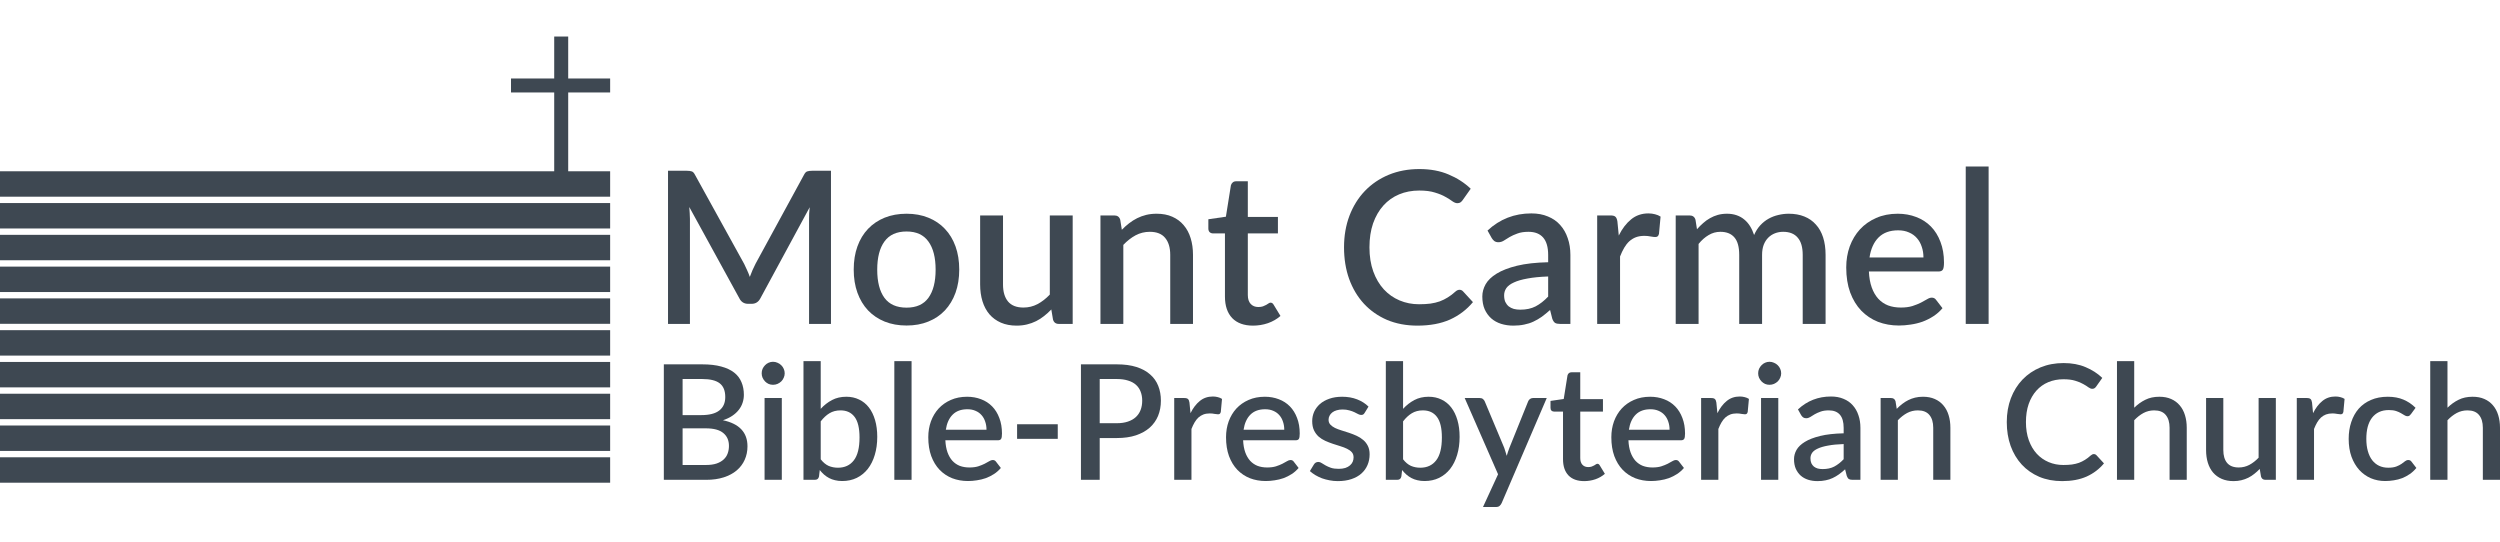
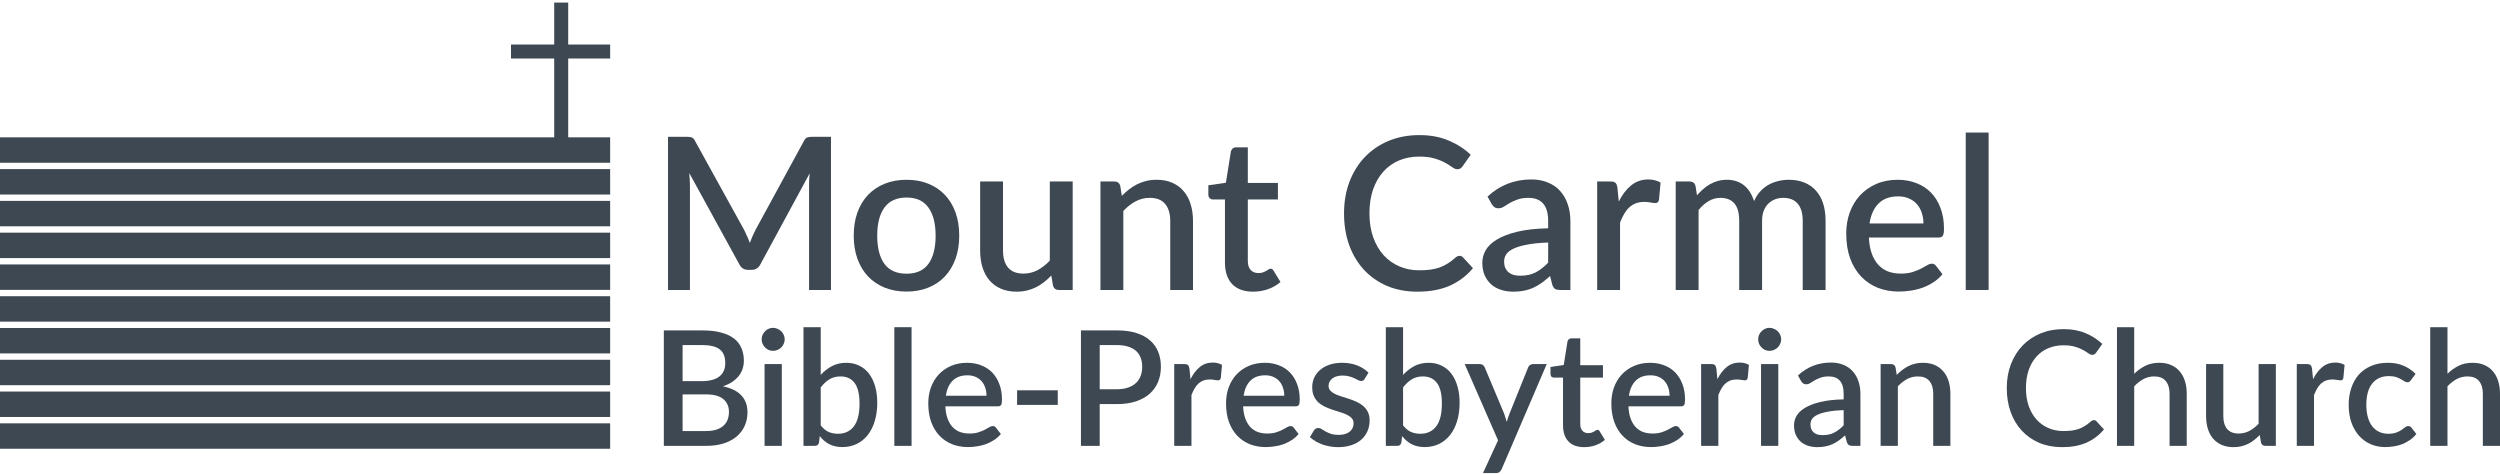
- <svg xmlns="http://www.w3.org/2000/svg" width="300" height="65" viewBox="0 0 343 65" fill="none">
+ <svg xmlns="http://www.w3.org/2000/svg" width="inherit" height="inherit" viewBox="0 0 343 65" fill="none">
  <path d="M114.01 18.769V39.784H111.003V25.38C111.003 25.147 111.008 24.894 111.018 24.621C111.038 24.339 111.062 24.057 111.091 23.775L104.334 36.252C104.072 36.768 103.668 37.026 103.123 37.026H102.641C102.087 37.026 101.683 36.768 101.43 36.252L94.571 23.746C94.6 24.028 94.62 24.31 94.629 24.592C94.649 24.874 94.659 25.137 94.659 25.38V39.784H91.652V18.769H94.206C94.508 18.769 94.741 18.799 94.907 18.857C95.072 18.905 95.223 19.066 95.359 19.338L102.101 31.553C102.247 31.835 102.384 32.127 102.51 32.429C102.646 32.721 102.768 33.022 102.875 33.334C102.992 33.022 103.113 32.716 103.24 32.414C103.376 32.103 103.517 31.806 103.663 31.524L110.303 19.338C110.439 19.066 110.59 18.905 110.755 18.857C110.921 18.799 111.154 18.769 111.456 18.769H114.01Z" fill="#3E4852" />
  <path d="M124.383 24.665C125.482 24.665 126.475 24.845 127.36 25.205C128.255 25.565 129.014 26.076 129.637 26.737C130.269 27.399 130.755 28.202 131.096 29.145C131.436 30.089 131.607 31.149 131.607 32.327C131.607 33.504 131.436 34.564 131.096 35.508C130.755 36.452 130.269 37.259 129.637 37.931C129.014 38.592 128.255 39.103 127.36 39.463C126.475 39.823 125.482 40.003 124.383 40.003C123.274 40.003 122.272 39.823 121.377 39.463C120.491 39.103 119.732 38.592 119.1 37.931C118.468 37.259 117.981 36.452 117.641 35.508C117.3 34.564 117.13 33.504 117.13 32.327C117.13 31.149 117.3 30.089 117.641 29.145C117.981 28.202 118.468 27.399 119.1 26.737C119.732 26.076 120.491 25.565 121.377 25.205C122.272 24.845 123.274 24.665 124.383 24.665ZM124.383 37.551C125.725 37.551 126.723 37.104 127.375 36.209C128.036 35.304 128.367 34.015 128.367 32.341C128.367 30.668 128.036 29.379 127.375 28.474C126.723 27.559 125.725 27.102 124.383 27.102C123.021 27.102 122.009 27.559 121.347 28.474C120.686 29.379 120.355 30.668 120.355 32.341C120.355 34.015 120.686 35.304 121.347 36.209C122.009 37.104 123.021 37.551 124.383 37.551Z" fill="#3E4852" />
  <path d="M147.172 24.899V39.784H145.275C144.856 39.784 144.589 39.585 144.472 39.186L144.239 37.799C143.927 38.13 143.596 38.432 143.246 38.704C142.906 38.977 142.541 39.21 142.152 39.405C141.763 39.599 141.344 39.75 140.897 39.857C140.459 39.964 139.987 40.018 139.481 40.018C138.664 40.018 137.944 39.881 137.321 39.609C136.699 39.337 136.173 38.952 135.745 38.456C135.327 37.96 135.011 37.366 134.797 36.676C134.582 35.975 134.475 35.207 134.475 34.37V24.899H137.613V34.37C137.613 35.372 137.842 36.15 138.299 36.705C138.766 37.259 139.471 37.537 140.415 37.537C141.106 37.537 141.748 37.381 142.341 37.07C142.945 36.749 143.509 36.311 144.034 35.756V24.899H147.172Z" fill="#3E4852" />
  <path d="M153.916 26.869C154.237 26.538 154.567 26.241 154.908 25.979C155.258 25.706 155.628 25.473 156.017 25.278C156.406 25.084 156.82 24.933 157.257 24.826C157.695 24.719 158.172 24.665 158.688 24.665C159.505 24.665 160.22 24.801 160.833 25.074C161.456 25.346 161.976 25.73 162.394 26.227C162.822 26.723 163.144 27.321 163.358 28.022C163.572 28.712 163.679 29.476 163.679 30.313V39.784H160.556V30.313C160.556 29.311 160.322 28.532 159.855 27.978C159.398 27.423 158.697 27.146 157.754 27.146C157.053 27.146 156.401 27.307 155.798 27.628C155.205 27.949 154.645 28.387 154.12 28.941V39.784H150.982V24.899H152.879C153.307 24.899 153.58 25.098 153.697 25.497L153.916 26.869Z" fill="#3E4852" />
  <path d="M171.916 40.018C170.68 40.018 169.727 39.672 169.055 38.981C168.394 38.281 168.063 37.298 168.063 36.033V27.365H166.428C166.253 27.365 166.102 27.311 165.976 27.204C165.85 27.088 165.786 26.917 165.786 26.694V25.424L168.194 25.074L168.88 20.769C168.929 20.603 169.011 20.472 169.128 20.375C169.245 20.268 169.401 20.214 169.595 20.214H171.201V25.103H175.331V27.365H171.201V35.815C171.201 36.35 171.332 36.758 171.595 37.041C171.857 37.323 172.207 37.464 172.645 37.464C172.889 37.464 173.098 37.434 173.273 37.376C173.448 37.308 173.599 37.24 173.725 37.172C173.852 37.094 173.959 37.026 174.046 36.968C174.144 36.899 174.236 36.865 174.324 36.865C174.499 36.865 174.64 36.963 174.747 37.157L175.681 38.69C175.194 39.118 174.62 39.448 173.959 39.682C173.297 39.906 172.616 40.018 171.916 40.018Z" fill="#3E4852" />
  <path d="M200.249 35.099C200.434 35.099 200.595 35.172 200.731 35.319L202.088 36.792C201.232 37.824 200.181 38.621 198.936 39.186C197.691 39.74 196.202 40.018 194.47 40.018C192.933 40.018 191.542 39.755 190.296 39.23C189.061 38.694 188.005 37.955 187.13 37.011C186.254 36.058 185.578 34.924 185.101 33.611C184.634 32.298 184.401 30.853 184.401 29.277C184.401 27.701 184.649 26.256 185.145 24.942C185.651 23.619 186.356 22.486 187.261 21.542C188.176 20.589 189.265 19.849 190.53 19.324C191.804 18.799 193.205 18.536 194.733 18.536C196.251 18.536 197.588 18.784 198.746 19.28C199.914 19.767 200.925 20.418 201.782 21.236L200.658 22.826C200.58 22.933 200.488 23.026 200.381 23.104C200.274 23.181 200.128 23.22 199.943 23.22C199.748 23.22 199.525 23.133 199.272 22.958C199.028 22.773 198.712 22.573 198.323 22.359C197.944 22.136 197.462 21.936 196.878 21.761C196.304 21.576 195.584 21.484 194.718 21.484C193.716 21.484 192.797 21.659 191.96 22.009C191.123 22.359 190.404 22.87 189.8 23.541C189.197 24.213 188.725 25.03 188.385 25.993C188.054 26.956 187.889 28.051 187.889 29.277C187.889 30.512 188.064 31.616 188.414 32.589C188.764 33.553 189.246 34.37 189.859 35.041C190.472 35.703 191.192 36.209 192.019 36.559C192.846 36.909 193.736 37.084 194.689 37.084C195.273 37.084 195.793 37.055 196.251 36.997C196.718 36.929 197.146 36.827 197.535 36.69C197.924 36.544 198.289 36.364 198.629 36.15C198.98 35.936 199.325 35.674 199.666 35.362C199.86 35.187 200.055 35.099 200.249 35.099Z" fill="#3E4852" />
  <path d="M212.408 33.275C211.289 33.314 210.345 33.407 209.576 33.553C208.808 33.689 208.185 33.869 207.708 34.093C207.232 34.307 206.886 34.564 206.672 34.866C206.468 35.168 206.366 35.498 206.366 35.858C206.366 36.209 206.419 36.51 206.526 36.763C206.643 37.006 206.799 37.211 206.993 37.376C207.198 37.532 207.431 37.649 207.694 37.726C207.966 37.794 208.263 37.829 208.584 37.829C209.401 37.829 210.102 37.678 210.686 37.376C211.279 37.065 211.853 36.617 212.408 36.033V33.275ZM204.089 26.971C205.772 25.404 207.777 24.621 210.102 24.621C210.958 24.621 211.717 24.762 212.378 25.044C213.05 25.317 213.609 25.706 214.057 26.212C214.514 26.718 214.859 27.321 215.093 28.022C215.336 28.712 215.458 29.481 215.458 30.327V39.784H214.057C213.755 39.784 213.526 39.74 213.371 39.653C213.215 39.556 213.084 39.366 212.977 39.084L212.67 37.872C212.291 38.213 211.916 38.519 211.547 38.792C211.177 39.054 210.793 39.278 210.394 39.463C210.005 39.648 209.581 39.784 209.124 39.872C208.677 39.969 208.18 40.018 207.636 40.018C207.032 40.018 206.468 39.935 205.943 39.77C205.427 39.604 204.979 39.356 204.6 39.025C204.221 38.685 203.919 38.266 203.695 37.77C203.481 37.274 203.374 36.69 203.374 36.019C203.374 35.445 203.525 34.886 203.827 34.341C204.138 33.796 204.644 33.309 205.344 32.881C206.055 32.444 206.984 32.084 208.132 31.801C209.289 31.519 210.715 31.359 212.408 31.32V30.327C212.408 29.257 212.179 28.459 211.722 27.934C211.264 27.409 210.593 27.146 209.708 27.146C209.105 27.146 208.599 27.224 208.19 27.38C207.781 27.526 207.426 27.686 207.125 27.861C206.823 28.036 206.556 28.202 206.322 28.357C206.089 28.503 205.841 28.576 205.578 28.576C205.364 28.576 205.179 28.523 205.023 28.416C204.877 28.299 204.756 28.158 204.658 27.992L204.089 26.971Z" fill="#3E4852" />
  <path d="M222.096 27.657C222.563 26.713 223.127 25.974 223.789 25.439C224.45 24.894 225.243 24.621 226.167 24.621C226.488 24.621 226.79 24.66 227.072 24.738C227.354 24.806 227.607 24.913 227.831 25.059L227.612 27.423C227.573 27.589 227.51 27.705 227.422 27.774C227.345 27.832 227.238 27.861 227.101 27.861C226.955 27.861 226.746 27.837 226.474 27.788C226.201 27.73 225.914 27.701 225.613 27.701C225.175 27.701 224.786 27.764 224.445 27.89C224.115 28.017 223.813 28.202 223.541 28.445C223.278 28.688 223.044 28.985 222.84 29.335C222.636 29.685 222.446 30.084 222.271 30.532V39.784H219.133V24.899H220.957C221.288 24.899 221.517 24.962 221.643 25.088C221.77 25.205 221.857 25.414 221.906 25.716L222.096 27.657Z" fill="#3E4852" />
  <path d="M229.907 39.784V24.899H231.805C232.233 24.899 232.505 25.098 232.622 25.497L232.826 26.796C233.099 26.484 233.381 26.202 233.673 25.949C233.964 25.687 234.276 25.463 234.607 25.278C234.947 25.084 235.307 24.933 235.686 24.826C236.076 24.719 236.494 24.665 236.942 24.665C237.418 24.665 237.856 24.733 238.255 24.869C238.654 25.006 239.004 25.2 239.306 25.453C239.617 25.706 239.885 26.013 240.108 26.373C240.332 26.733 240.517 27.136 240.663 27.584C240.887 27.068 241.169 26.625 241.509 26.256C241.85 25.886 242.229 25.584 242.648 25.351C243.066 25.117 243.509 24.947 243.976 24.84C244.452 24.724 244.934 24.665 245.42 24.665C246.218 24.665 246.928 24.792 247.551 25.044C248.184 25.297 248.714 25.667 249.142 26.154C249.58 26.63 249.91 27.219 250.134 27.919C250.358 28.62 250.47 29.418 250.47 30.313V39.784H247.332V30.313C247.332 29.262 247.104 28.474 246.646 27.949C246.199 27.414 245.532 27.146 244.647 27.146C244.248 27.146 243.874 27.214 243.523 27.35C243.173 27.486 242.867 27.686 242.604 27.949C242.341 28.211 242.132 28.542 241.976 28.941C241.83 29.33 241.757 29.788 241.757 30.313V39.784H238.62V30.313C238.62 29.223 238.401 28.425 237.963 27.919C237.525 27.404 236.883 27.146 236.037 27.146C235.453 27.146 234.913 27.297 234.417 27.598C233.921 27.89 233.463 28.294 233.045 28.81V39.784H229.907Z" fill="#3E4852" />
  <path d="M263.898 30.663C263.898 30.138 263.82 29.651 263.665 29.204C263.519 28.747 263.3 28.352 263.008 28.022C262.716 27.681 262.351 27.418 261.914 27.234C261.485 27.039 260.989 26.942 260.425 26.942C259.287 26.942 258.392 27.268 257.74 27.919C257.088 28.571 256.674 29.486 256.499 30.663H263.898ZM256.412 32.589C256.451 33.436 256.582 34.17 256.806 34.793C257.03 35.406 257.326 35.917 257.696 36.325C258.075 36.734 258.523 37.041 259.039 37.245C259.564 37.439 260.148 37.537 260.79 37.537C261.403 37.537 261.933 37.469 262.381 37.332C262.828 37.186 263.217 37.031 263.548 36.865C263.879 36.69 264.161 36.535 264.394 36.398C264.628 36.252 264.842 36.179 265.037 36.179C265.289 36.179 265.484 36.277 265.62 36.471L266.51 37.624C266.141 38.062 265.722 38.432 265.255 38.733C264.788 39.035 264.292 39.283 263.767 39.478C263.242 39.663 262.702 39.794 262.147 39.872C261.592 39.959 261.052 40.003 260.527 40.003C259.496 40.003 258.538 39.833 257.652 39.492C256.777 39.142 256.013 38.631 255.361 37.96C254.719 37.289 254.213 36.457 253.843 35.464C253.483 34.472 253.303 33.329 253.303 32.035C253.303 31.004 253.464 30.04 253.785 29.145C254.116 28.25 254.583 27.472 255.186 26.81C255.799 26.149 256.538 25.628 257.404 25.249C258.28 24.86 259.267 24.665 260.367 24.665C261.281 24.665 262.128 24.816 262.906 25.117C263.684 25.409 264.356 25.842 264.92 26.416C265.484 26.99 265.922 27.696 266.233 28.532C266.554 29.359 266.715 30.303 266.715 31.364C266.715 31.85 266.661 32.176 266.554 32.341C266.447 32.507 266.253 32.589 265.971 32.589H256.412Z" fill="#3E4852" />
  <path d="M272.837 18.186V39.784H269.699V18.186H272.837Z" fill="#3E4852" />
  <path d="M96.844 59.138C97.423 59.138 97.911 59.072 98.307 58.94C98.71 58.801 99.037 58.614 99.286 58.379C99.543 58.144 99.726 57.869 99.836 57.554C99.954 57.231 100.012 56.886 100.012 56.52C100.012 55.771 99.756 55.184 99.242 54.759C98.736 54.326 97.933 54.11 96.832 54.11H93.653V59.138H96.844ZM93.653 47.343V52.294H96.227C97.328 52.294 98.149 52.082 98.692 51.656C99.235 51.231 99.506 50.618 99.506 49.819C99.506 48.946 99.249 48.315 98.736 47.926C98.23 47.538 97.434 47.343 96.348 47.343H93.653ZM96.348 45.33C97.361 45.33 98.226 45.429 98.945 45.627C99.664 45.818 100.254 46.093 100.716 46.452C101.179 46.812 101.516 47.252 101.729 47.772C101.949 48.286 102.059 48.865 102.059 49.511C102.059 49.885 102 50.248 101.883 50.6C101.773 50.945 101.597 51.271 101.355 51.579C101.12 51.88 100.823 52.151 100.463 52.394C100.104 52.636 99.679 52.837 99.187 52.999C101.432 53.475 102.554 54.667 102.554 56.575C102.554 57.249 102.426 57.869 102.169 58.434C101.919 58.991 101.553 59.476 101.069 59.886C100.592 60.29 100.001 60.605 99.297 60.833C98.593 61.06 97.79 61.174 96.888 61.174H91.078V45.33H96.348Z" fill="#3E4852" />
  <path d="M107.264 49.951V61.174H104.899V49.951H107.264ZM107.66 46.562C107.66 46.775 107.616 46.977 107.528 47.167C107.448 47.358 107.334 47.527 107.187 47.673C107.041 47.813 106.868 47.926 106.67 48.014C106.479 48.095 106.274 48.135 106.054 48.135C105.841 48.135 105.64 48.095 105.449 48.014C105.265 47.926 105.104 47.813 104.965 47.673C104.825 47.527 104.712 47.358 104.624 47.167C104.543 46.977 104.503 46.775 104.503 46.562C104.503 46.342 104.543 46.137 104.624 45.946C104.712 45.755 104.825 45.59 104.965 45.451C105.104 45.304 105.265 45.19 105.449 45.11C105.64 45.022 105.841 44.978 106.054 44.978C106.274 44.978 106.479 45.022 106.67 45.11C106.868 45.19 107.041 45.304 107.187 45.451C107.334 45.59 107.448 45.755 107.528 45.946C107.616 46.137 107.66 46.342 107.66 46.562Z" fill="#3E4852" />
  <path d="M112.602 58.357C112.932 58.782 113.292 59.083 113.68 59.259C114.077 59.428 114.506 59.512 114.968 59.512C115.899 59.512 116.625 59.175 117.146 58.5C117.667 57.825 117.927 56.78 117.927 55.364C117.927 54.073 117.7 53.131 117.245 52.536C116.798 51.942 116.156 51.645 115.32 51.645C114.74 51.645 114.234 51.777 113.801 52.041C113.376 52.298 112.976 52.669 112.602 53.153V58.357ZM112.602 51.436C113.064 50.93 113.581 50.527 114.154 50.226C114.726 49.925 115.379 49.775 116.112 49.775C116.765 49.775 117.352 49.903 117.872 50.16C118.401 50.409 118.848 50.772 119.215 51.249C119.582 51.726 119.864 52.306 120.062 52.988C120.26 53.663 120.359 54.425 120.359 55.276C120.359 56.186 120.245 57.015 120.018 57.763C119.798 58.504 119.479 59.142 119.061 59.677C118.643 60.205 118.137 60.616 117.542 60.91C116.948 61.196 116.284 61.339 115.551 61.339C115.191 61.339 114.865 61.302 114.572 61.229C114.278 61.163 114.007 61.064 113.757 60.932C113.508 60.8 113.277 60.642 113.064 60.459C112.859 60.275 112.661 60.066 112.47 59.831L112.371 60.7C112.334 60.869 112.268 60.99 112.173 61.064C112.078 61.137 111.946 61.174 111.777 61.174H110.237V44.89H112.602V51.436Z" fill="#3E4852" />
  <path d="M125.067 44.89V61.174H122.702V44.89H125.067Z" fill="#3E4852" />
  <path d="M135.348 54.297C135.348 53.901 135.289 53.534 135.172 53.197C135.062 52.852 134.897 52.555 134.677 52.306C134.457 52.049 134.182 51.851 133.851 51.711C133.529 51.565 133.155 51.491 132.729 51.491C131.871 51.491 131.196 51.737 130.705 52.228C130.213 52.72 129.901 53.409 129.769 54.297H135.348ZM129.703 55.749C129.733 56.388 129.832 56.941 130.001 57.411C130.169 57.873 130.393 58.258 130.672 58.566C130.958 58.874 131.295 59.105 131.684 59.259C132.08 59.406 132.52 59.479 133.004 59.479C133.466 59.479 133.866 59.428 134.204 59.325C134.541 59.215 134.834 59.098 135.084 58.973C135.333 58.841 135.546 58.724 135.722 58.621C135.898 58.511 136.059 58.456 136.206 58.456C136.397 58.456 136.543 58.529 136.646 58.676L137.317 59.545C137.039 59.875 136.723 60.154 136.371 60.381C136.019 60.609 135.645 60.796 135.249 60.943C134.853 61.082 134.446 61.181 134.028 61.24C133.609 61.306 133.202 61.339 132.806 61.339C132.029 61.339 131.306 61.21 130.639 60.954C129.979 60.69 129.403 60.304 128.911 59.798C128.427 59.292 128.046 58.665 127.767 57.917C127.496 57.169 127.36 56.307 127.36 55.331C127.36 54.554 127.481 53.828 127.723 53.153C127.972 52.478 128.324 51.891 128.779 51.392C129.241 50.894 129.799 50.501 130.452 50.215C131.112 49.922 131.856 49.775 132.685 49.775C133.375 49.775 134.013 49.889 134.6 50.116C135.186 50.336 135.693 50.662 136.118 51.095C136.543 51.528 136.874 52.06 137.108 52.691C137.35 53.314 137.471 54.026 137.471 54.825C137.471 55.192 137.431 55.438 137.35 55.562C137.27 55.687 137.123 55.749 136.91 55.749H129.703Z" fill="#3E4852" />
  <path d="M139.545 53.549H145.124V55.551H139.545V53.549Z" fill="#3E4852" />
  <path d="M153.234 53.406C153.806 53.406 154.309 53.332 154.742 53.186C155.182 53.039 155.545 52.834 155.831 52.569C156.124 52.298 156.344 51.972 156.491 51.59C156.638 51.209 156.711 50.783 156.711 50.314C156.711 49.852 156.638 49.437 156.491 49.071C156.352 48.704 156.139 48.392 155.853 48.135C155.567 47.879 155.204 47.684 154.764 47.552C154.331 47.413 153.821 47.343 153.234 47.343H150.88V53.406H153.234ZM153.234 45.33C154.269 45.33 155.163 45.451 155.919 45.693C156.682 45.935 157.309 46.276 157.8 46.716C158.299 47.149 158.67 47.673 158.912 48.289C159.154 48.898 159.275 49.573 159.275 50.314C159.275 51.069 159.146 51.763 158.89 52.394C158.633 53.017 158.251 53.556 157.745 54.011C157.239 54.458 156.608 54.81 155.853 55.067C155.105 55.316 154.232 55.441 153.234 55.441H150.88V61.174H148.305V45.33H153.234Z" fill="#3E4852" />
  <path d="M163.336 52.03C163.688 51.319 164.114 50.761 164.612 50.358C165.111 49.947 165.709 49.742 166.406 49.742C166.648 49.742 166.875 49.771 167.088 49.83C167.301 49.881 167.491 49.962 167.66 50.072L167.495 51.854C167.466 51.979 167.418 52.067 167.352 52.118C167.293 52.162 167.213 52.184 167.11 52.184C167 52.184 166.842 52.166 166.637 52.129C166.432 52.085 166.215 52.063 165.988 52.063C165.658 52.063 165.364 52.111 165.108 52.206C164.858 52.302 164.631 52.441 164.425 52.624C164.227 52.808 164.051 53.032 163.897 53.296C163.743 53.56 163.6 53.861 163.468 54.198V61.174H161.103V49.951H162.478C162.727 49.951 162.9 49.999 162.995 50.094C163.09 50.182 163.156 50.34 163.193 50.567L163.336 52.03Z" fill="#3E4852" />
  <path d="M176.2 54.297C176.2 53.901 176.141 53.534 176.024 53.197C175.914 52.852 175.749 52.555 175.528 52.306C175.308 52.049 175.033 51.851 174.703 51.711C174.381 51.565 174.006 51.491 173.581 51.491C172.723 51.491 172.048 51.737 171.557 52.228C171.065 52.72 170.753 53.409 170.621 54.297H176.2ZM170.555 55.749C170.585 56.388 170.684 56.941 170.852 57.411C171.021 57.873 171.245 58.258 171.523 58.566C171.81 58.874 172.147 59.105 172.536 59.259C172.932 59.406 173.372 59.479 173.856 59.479C174.318 59.479 174.718 59.428 175.055 59.325C175.393 59.215 175.686 59.098 175.936 58.973C176.185 58.841 176.398 58.724 176.574 58.621C176.75 58.511 176.911 58.456 177.058 58.456C177.249 58.456 177.395 58.529 177.498 58.676L178.169 59.545C177.89 59.875 177.575 60.154 177.223 60.381C176.871 60.609 176.497 60.796 176.101 60.943C175.705 61.082 175.297 61.181 174.879 61.24C174.461 61.306 174.054 61.339 173.658 61.339C172.88 61.339 172.158 61.21 171.49 60.954C170.83 60.69 170.255 60.304 169.763 59.798C169.279 59.292 168.898 58.665 168.619 57.917C168.347 57.169 168.212 56.307 168.212 55.331C168.212 54.554 168.333 53.828 168.575 53.153C168.824 52.478 169.176 51.891 169.631 51.392C170.093 50.894 170.651 50.501 171.303 50.215C171.964 49.922 172.708 49.775 173.537 49.775C174.226 49.775 174.865 49.889 175.451 50.116C176.038 50.336 176.544 50.662 176.97 51.095C177.395 51.528 177.725 52.06 177.96 52.691C178.202 53.314 178.323 54.026 178.323 54.825C178.323 55.192 178.283 55.438 178.202 55.562C178.121 55.687 177.975 55.749 177.762 55.749H170.555Z" fill="#3E4852" />
  <path d="M187.23 51.986C187.171 52.089 187.105 52.162 187.032 52.206C186.958 52.251 186.867 52.273 186.757 52.273C186.632 52.273 186.496 52.236 186.35 52.162C186.203 52.082 186.031 51.994 185.832 51.898C185.634 51.803 185.4 51.719 185.128 51.645C184.864 51.565 184.553 51.524 184.193 51.524C183.9 51.524 183.632 51.561 183.39 51.634C183.155 51.7 182.953 51.799 182.785 51.931C182.623 52.056 182.499 52.206 182.411 52.383C182.323 52.551 182.279 52.735 182.279 52.933C182.279 53.197 182.359 53.417 182.521 53.593C182.682 53.769 182.895 53.923 183.159 54.055C183.423 54.18 183.724 54.293 184.061 54.396C184.398 54.499 184.743 54.609 185.095 54.726C185.447 54.843 185.792 54.979 186.13 55.133C186.467 55.287 186.768 55.478 187.032 55.705C187.296 55.925 187.509 56.197 187.67 56.52C187.831 56.835 187.912 57.22 187.912 57.675C187.912 58.203 187.817 58.691 187.626 59.138C187.435 59.586 187.156 59.974 186.79 60.304C186.423 60.635 185.965 60.891 185.414 61.075C184.872 61.258 184.248 61.35 183.544 61.35C183.155 61.35 182.777 61.313 182.411 61.24C182.051 61.174 181.706 61.082 181.376 60.965C181.054 60.84 180.749 60.693 180.463 60.525C180.184 60.356 179.935 60.172 179.715 59.974L180.265 59.072C180.331 58.962 180.412 58.878 180.507 58.819C180.61 58.753 180.735 58.72 180.881 58.72C181.035 58.72 181.186 58.771 181.332 58.874C181.486 58.969 181.662 59.076 181.861 59.193C182.066 59.31 182.312 59.42 182.598 59.523C182.884 59.619 183.24 59.666 183.665 59.666C184.017 59.666 184.321 59.626 184.578 59.545C184.835 59.457 185.048 59.34 185.216 59.193C185.385 59.047 185.51 58.881 185.59 58.698C185.671 58.507 185.711 58.306 185.711 58.093C185.711 57.807 185.631 57.572 185.469 57.389C185.308 57.205 185.092 57.048 184.82 56.916C184.556 56.784 184.252 56.666 183.907 56.563C183.57 56.461 183.225 56.351 182.873 56.233C182.521 56.116 182.172 55.98 181.828 55.826C181.49 55.672 181.186 55.478 180.914 55.243C180.65 55.001 180.438 54.711 180.276 54.374C180.115 54.029 180.034 53.611 180.034 53.12C180.034 52.672 180.122 52.247 180.298 51.843C180.482 51.44 180.746 51.084 181.09 50.776C181.442 50.468 181.872 50.226 182.378 50.05C182.891 49.867 183.482 49.775 184.149 49.775C184.905 49.775 185.59 49.896 186.207 50.138C186.823 50.38 187.34 50.71 187.758 51.128L187.23 51.986Z" fill="#3E4852" />
  <path d="M192.501 58.357C192.831 58.782 193.19 59.083 193.579 59.259C193.975 59.428 194.404 59.512 194.866 59.512C195.798 59.512 196.524 59.175 197.045 58.5C197.566 57.825 197.826 56.78 197.826 55.364C197.826 54.073 197.599 53.131 197.144 52.536C196.696 51.942 196.055 51.645 195.218 51.645C194.639 51.645 194.133 51.777 193.7 52.041C193.275 52.298 192.875 52.669 192.501 53.153V58.357ZM192.501 51.436C192.963 50.93 193.48 50.527 194.052 50.226C194.624 49.925 195.277 49.775 196.011 49.775C196.663 49.775 197.25 49.903 197.771 50.16C198.299 50.409 198.747 50.772 199.113 51.249C199.48 51.726 199.762 52.306 199.96 52.988C200.159 53.663 200.258 54.425 200.258 55.276C200.258 56.186 200.144 57.015 199.916 57.763C199.696 58.504 199.377 59.142 198.959 59.677C198.541 60.205 198.035 60.616 197.441 60.91C196.847 61.196 196.183 61.339 195.449 61.339C195.09 61.339 194.764 61.302 194.47 61.229C194.177 61.163 193.905 61.064 193.656 60.932C193.407 60.8 193.175 60.642 192.963 60.459C192.757 60.275 192.559 60.066 192.369 59.831L192.27 60.7C192.233 60.869 192.167 60.99 192.072 61.064C191.976 61.137 191.844 61.174 191.675 61.174H190.135V44.89H192.501V51.436Z" fill="#3E4852" />
  <path d="M212.213 49.951L206.029 64.364C205.948 64.533 205.849 64.665 205.732 64.76C205.622 64.856 205.45 64.904 205.215 64.904H203.466L205.534 60.414L200.957 49.951H203.014C203.212 49.951 203.363 49.999 203.466 50.094C203.576 50.182 203.656 50.288 203.708 50.413L206.381 56.784C206.447 56.967 206.506 57.15 206.557 57.334C206.616 57.51 206.671 57.693 206.722 57.884C206.781 57.693 206.84 57.506 206.898 57.323C206.957 57.139 207.023 56.956 207.096 56.773L209.66 50.413C209.711 50.281 209.796 50.171 209.913 50.083C210.038 49.995 210.174 49.951 210.32 49.951H212.213Z" fill="#3E4852" />
  <path d="M217.35 61.35C216.419 61.35 215.7 61.089 215.194 60.569C214.695 60.04 214.445 59.3 214.445 58.346V51.81H213.213C213.081 51.81 212.967 51.77 212.872 51.689C212.777 51.601 212.729 51.473 212.729 51.304V50.347L214.544 50.083L215.062 46.837C215.098 46.712 215.161 46.613 215.249 46.54C215.337 46.459 215.454 46.419 215.601 46.419H216.811V50.105H219.925V51.81H216.811V58.181C216.811 58.584 216.91 58.892 217.108 59.105C217.306 59.318 217.57 59.424 217.9 59.424C218.084 59.424 218.241 59.402 218.373 59.358C218.505 59.307 218.619 59.255 218.714 59.204C218.81 59.145 218.89 59.094 218.956 59.05C219.03 58.999 219.1 58.973 219.166 58.973C219.298 58.973 219.404 59.047 219.485 59.193L220.189 60.348C219.822 60.671 219.389 60.921 218.89 61.097C218.392 61.265 217.878 61.35 217.35 61.35Z" fill="#3E4852" />
  <path d="M229.064 54.297C229.064 53.901 229.005 53.534 228.888 53.197C228.778 52.852 228.613 52.555 228.393 52.306C228.173 52.049 227.898 51.851 227.568 51.711C227.245 51.565 226.871 51.491 226.446 51.491C225.587 51.491 224.912 51.737 224.421 52.228C223.93 52.72 223.618 53.409 223.486 54.297H229.064ZM223.42 55.749C223.449 56.388 223.548 56.941 223.717 57.411C223.886 57.873 224.109 58.258 224.388 58.566C224.674 58.874 225.011 59.105 225.4 59.259C225.796 59.406 226.236 59.479 226.721 59.479C227.183 59.479 227.582 59.428 227.92 59.325C228.257 59.215 228.551 59.098 228.8 58.973C229.049 58.841 229.262 58.724 229.438 58.621C229.614 58.511 229.776 58.456 229.922 58.456C230.113 58.456 230.26 58.529 230.362 58.676L231.034 59.545C230.755 59.875 230.439 60.154 230.087 60.381C229.735 60.609 229.361 60.796 228.965 60.943C228.569 61.082 228.162 61.181 227.744 61.24C227.326 61.306 226.919 61.339 226.523 61.339C225.745 61.339 225.023 61.21 224.355 60.954C223.695 60.69 223.119 60.304 222.628 59.798C222.143 59.292 221.762 58.665 221.483 57.917C221.212 57.169 221.076 56.307 221.076 55.331C221.076 54.554 221.197 53.828 221.439 53.153C221.689 52.478 222.041 51.891 222.496 51.392C222.958 50.894 223.515 50.501 224.168 50.215C224.828 49.922 225.573 49.775 226.402 49.775C227.091 49.775 227.729 49.889 228.316 50.116C228.903 50.336 229.409 50.662 229.834 51.095C230.26 51.528 230.59 52.06 230.825 52.691C231.067 53.314 231.188 54.026 231.188 54.825C231.188 55.192 231.147 55.438 231.067 55.562C230.986 55.687 230.839 55.749 230.627 55.749H223.42Z" fill="#3E4852" />
  <path d="M235.627 52.03C235.979 51.319 236.405 50.761 236.904 50.358C237.402 49.947 238 49.742 238.697 49.742C238.939 49.742 239.166 49.771 239.379 49.83C239.592 49.881 239.783 49.962 239.951 50.072L239.786 51.854C239.757 51.979 239.709 52.067 239.643 52.118C239.585 52.162 239.504 52.184 239.401 52.184C239.291 52.184 239.133 52.166 238.928 52.129C238.723 52.085 238.506 52.063 238.279 52.063C237.949 52.063 237.655 52.111 237.399 52.206C237.149 52.302 236.922 52.441 236.717 52.624C236.518 52.808 236.342 53.032 236.188 53.296C236.034 53.56 235.891 53.861 235.759 54.198V61.174H233.394V49.951H234.769C235.018 49.951 235.191 49.999 235.286 50.094C235.382 50.182 235.448 50.34 235.484 50.567L235.627 52.03Z" fill="#3E4852" />
  <path d="M243.981 49.951V61.174H241.616V49.951H243.981ZM244.378 46.562C244.378 46.775 244.333 46.977 244.245 47.167C244.165 47.358 244.051 47.527 243.904 47.673C243.758 47.813 243.585 47.926 243.387 48.014C243.197 48.095 242.991 48.135 242.771 48.135C242.558 48.135 242.357 48.095 242.166 48.014C241.983 47.926 241.821 47.813 241.682 47.673C241.542 47.527 241.429 47.358 241.341 47.167C241.26 46.977 241.22 46.775 241.22 46.562C241.22 46.342 241.26 46.137 241.341 45.946C241.429 45.755 241.542 45.59 241.682 45.451C241.821 45.304 241.983 45.19 242.166 45.11C242.357 45.022 242.558 44.978 242.771 44.978C242.991 44.978 243.197 45.022 243.387 45.11C243.585 45.19 243.758 45.304 243.904 45.451C244.051 45.59 244.165 45.755 244.245 45.946C244.333 46.137 244.378 46.342 244.378 46.562Z" fill="#3E4852" />
  <path d="M252.95 56.266C252.107 56.296 251.395 56.365 250.816 56.475C250.236 56.578 249.767 56.714 249.407 56.883C249.048 57.044 248.787 57.238 248.626 57.466C248.472 57.693 248.395 57.943 248.395 58.214C248.395 58.478 248.435 58.705 248.516 58.896C248.604 59.08 248.721 59.233 248.868 59.358C249.022 59.476 249.198 59.564 249.396 59.622C249.602 59.674 249.825 59.699 250.067 59.699C250.684 59.699 251.212 59.586 251.652 59.358C252.099 59.123 252.532 58.786 252.95 58.346V56.266ZM246.679 51.513C247.948 50.332 249.459 49.742 251.212 49.742C251.857 49.742 252.429 49.848 252.928 50.061C253.434 50.266 253.856 50.56 254.193 50.941C254.538 51.323 254.799 51.777 254.975 52.306C255.158 52.826 255.25 53.406 255.25 54.044V61.174H254.193C253.966 61.174 253.794 61.141 253.676 61.075C253.559 61.001 253.46 60.858 253.379 60.645L253.148 59.732C252.862 59.989 252.58 60.22 252.301 60.425C252.022 60.623 251.733 60.792 251.432 60.932C251.138 61.071 250.819 61.174 250.475 61.24C250.137 61.313 249.763 61.35 249.352 61.35C248.898 61.35 248.472 61.287 248.076 61.163C247.687 61.038 247.35 60.851 247.064 60.602C246.778 60.345 246.55 60.029 246.382 59.655C246.22 59.281 246.139 58.841 246.139 58.335C246.139 57.902 246.253 57.48 246.481 57.07C246.715 56.659 247.097 56.292 247.625 55.969C248.16 55.639 248.861 55.368 249.726 55.155C250.599 54.942 251.674 54.821 252.95 54.792V54.044C252.95 53.237 252.778 52.636 252.433 52.239C252.088 51.843 251.582 51.645 250.915 51.645C250.46 51.645 250.078 51.704 249.77 51.821C249.462 51.931 249.195 52.052 248.967 52.184C248.74 52.316 248.538 52.441 248.362 52.559C248.186 52.669 247.999 52.724 247.801 52.724C247.64 52.724 247.5 52.683 247.383 52.602C247.273 52.514 247.181 52.408 247.108 52.283L246.679 51.513Z" fill="#3E4852" />
  <path d="M260.232 51.436C260.474 51.187 260.724 50.963 260.981 50.765C261.245 50.56 261.523 50.384 261.817 50.237C262.11 50.09 262.422 49.977 262.752 49.896C263.082 49.815 263.442 49.775 263.83 49.775C264.446 49.775 264.986 49.877 265.448 50.083C265.917 50.288 266.31 50.578 266.625 50.952C266.948 51.326 267.19 51.777 267.351 52.306C267.513 52.826 267.593 53.402 267.593 54.033V61.174H265.239V54.033C265.239 53.277 265.063 52.691 264.71 52.273C264.366 51.854 263.838 51.645 263.126 51.645C262.598 51.645 262.107 51.766 261.652 52.008C261.204 52.251 260.783 52.581 260.386 52.999V61.174H258.021V49.951H259.451C259.774 49.951 259.979 50.101 260.067 50.402L260.232 51.436Z" fill="#3E4852" />
  <path d="M287.279 57.642C287.418 57.642 287.539 57.697 287.642 57.807L288.665 58.918C288.019 59.696 287.227 60.297 286.288 60.722C285.349 61.141 284.227 61.35 282.922 61.35C281.763 61.35 280.714 61.152 279.775 60.755C278.843 60.352 278.047 59.795 277.387 59.083C276.727 58.364 276.217 57.51 275.858 56.52C275.506 55.529 275.33 54.44 275.33 53.252C275.33 52.063 275.517 50.974 275.891 49.984C276.272 48.986 276.804 48.132 277.486 47.42C278.176 46.701 278.997 46.144 279.951 45.748C280.912 45.352 281.968 45.154 283.12 45.154C284.264 45.154 285.272 45.341 286.145 45.715C287.026 46.082 287.788 46.573 288.434 47.189L287.587 48.389C287.528 48.469 287.458 48.539 287.378 48.598C287.297 48.656 287.187 48.686 287.048 48.686C286.901 48.686 286.732 48.62 286.541 48.487C286.358 48.348 286.12 48.198 285.826 48.036C285.54 47.868 285.177 47.717 284.737 47.585C284.304 47.446 283.761 47.376 283.109 47.376C282.353 47.376 281.66 47.508 281.029 47.772C280.398 48.036 279.855 48.422 279.401 48.928C278.946 49.434 278.59 50.05 278.333 50.776C278.084 51.502 277.959 52.328 277.959 53.252C277.959 54.183 278.091 55.016 278.355 55.749C278.619 56.475 278.983 57.092 279.445 57.598C279.907 58.097 280.45 58.478 281.073 58.742C281.697 59.006 282.368 59.138 283.087 59.138C283.527 59.138 283.919 59.116 284.264 59.072C284.616 59.021 284.939 58.944 285.232 58.841C285.525 58.731 285.801 58.595 286.057 58.434C286.321 58.273 286.582 58.075 286.838 57.84C286.985 57.708 287.132 57.642 287.279 57.642Z" fill="#3E4852" />
  <path d="M292.814 51.282C293.276 50.827 293.783 50.464 294.333 50.193C294.883 49.914 295.525 49.775 296.258 49.775C296.874 49.775 297.413 49.877 297.876 50.083C298.345 50.288 298.737 50.578 299.053 50.952C299.376 51.326 299.618 51.777 299.779 52.306C299.94 52.826 300.021 53.402 300.021 54.033V61.174H297.666V54.033C297.666 53.277 297.49 52.691 297.138 52.273C296.794 51.854 296.265 51.645 295.554 51.645C295.026 51.645 294.534 51.766 294.08 52.008C293.632 52.251 293.21 52.581 292.814 52.999V61.174H290.449V44.89H292.814V51.282Z" fill="#3E4852" />
  <path d="M312.246 49.951V61.174H310.816C310.5 61.174 310.299 61.023 310.211 60.722L310.035 59.677C309.8 59.927 309.55 60.154 309.286 60.359C309.03 60.565 308.755 60.741 308.461 60.888C308.168 61.034 307.852 61.148 307.515 61.229C307.185 61.309 306.829 61.35 306.448 61.35C305.832 61.35 305.289 61.247 304.819 61.042C304.35 60.836 303.954 60.547 303.631 60.172C303.316 59.798 303.077 59.351 302.916 58.83C302.754 58.302 302.674 57.722 302.674 57.092V49.951H305.039V57.092C305.039 57.847 305.212 58.434 305.556 58.852C305.909 59.27 306.44 59.479 307.152 59.479C307.673 59.479 308.157 59.362 308.604 59.127C309.059 58.885 309.484 58.555 309.881 58.137V49.951H312.246Z" fill="#3E4852" />
  <path d="M317.352 52.03C317.704 51.319 318.13 50.761 318.629 50.358C319.127 49.947 319.725 49.742 320.422 49.742C320.664 49.742 320.892 49.771 321.104 49.83C321.317 49.881 321.508 49.962 321.676 50.072L321.511 51.854C321.482 51.979 321.434 52.067 321.368 52.118C321.31 52.162 321.229 52.184 321.126 52.184C321.016 52.184 320.859 52.166 320.653 52.129C320.448 52.085 320.231 52.063 320.004 52.063C319.674 52.063 319.381 52.111 319.124 52.206C318.874 52.302 318.647 52.441 318.442 52.624C318.244 52.808 318.068 53.032 317.914 53.296C317.76 53.56 317.616 53.861 317.484 54.198V61.174H315.119V49.951H316.494C316.744 49.951 316.916 49.999 317.011 50.094C317.107 50.182 317.173 50.34 317.209 50.567L317.352 52.03Z" fill="#3E4852" />
  <path d="M330.788 52.151C330.715 52.247 330.645 52.32 330.579 52.371C330.513 52.423 330.418 52.449 330.293 52.449C330.168 52.449 330.036 52.404 329.897 52.316C329.765 52.228 329.603 52.133 329.413 52.03C329.229 51.92 329.006 51.821 328.742 51.733C328.477 51.645 328.147 51.601 327.751 51.601C327.238 51.601 326.787 51.693 326.398 51.876C326.017 52.06 325.694 52.324 325.43 52.669C325.173 53.006 324.979 53.42 324.847 53.912C324.722 54.396 324.66 54.942 324.66 55.551C324.66 56.182 324.729 56.743 324.869 57.235C325.008 57.726 325.206 58.141 325.463 58.478C325.727 58.815 326.042 59.072 326.409 59.248C326.783 59.424 327.201 59.512 327.663 59.512C328.118 59.512 328.488 59.457 328.775 59.347C329.061 59.237 329.299 59.116 329.49 58.984C329.68 58.852 329.842 58.731 329.974 58.621C330.113 58.511 330.26 58.456 330.414 58.456C330.605 58.456 330.751 58.529 330.854 58.676L331.525 59.545C331.254 59.875 330.953 60.154 330.623 60.381C330.293 60.609 329.945 60.796 329.578 60.943C329.211 61.082 328.83 61.181 328.433 61.24C328.037 61.306 327.638 61.339 327.234 61.339C326.537 61.339 325.885 61.21 325.276 60.954C324.674 60.69 324.146 60.312 323.691 59.82C323.244 59.322 322.888 58.716 322.624 58.005C322.367 57.286 322.239 56.468 322.239 55.551C322.239 54.722 322.356 53.956 322.591 53.252C322.826 52.54 323.167 51.928 323.614 51.414C324.069 50.901 324.63 50.501 325.298 50.215C325.965 49.922 326.735 49.775 327.608 49.775C328.422 49.775 329.138 49.907 329.754 50.171C330.377 50.435 330.931 50.809 331.415 51.293L330.788 52.151Z" fill="#3E4852" />
  <path d="M335.794 51.282C336.256 50.827 336.762 50.464 337.312 50.193C337.862 49.914 338.504 49.775 339.237 49.775C339.854 49.775 340.393 49.877 340.855 50.083C341.324 50.288 341.717 50.578 342.032 50.952C342.355 51.326 342.597 51.777 342.758 52.306C342.92 52.826 343 53.402 343 54.033V61.174H340.646V54.033C340.646 53.277 340.47 52.691 340.118 52.273C339.773 51.854 339.245 51.645 338.533 51.645C338.005 51.645 337.514 51.766 337.059 52.008C336.611 52.251 336.19 52.581 335.794 52.999V61.174H333.428V44.89H335.794V51.282Z" fill="#3E4852" />
  <path d="M0 23.201H83.712V26.689H0V23.201Z" fill="#3E4852" />
  <path d="M0 27.561H83.712V31.049H0V27.561Z" fill="#3E4852" />
  <path d="M0 31.921H83.712V35.409H0V31.921Z" fill="#3E4852" />
  <path d="M0 36.281H83.712V39.769H0V36.281Z" fill="#3E4852" />
  <path d="M0 40.641H83.712V44.129H0V40.641Z" fill="#3E4852" />
  <path d="M0 45.001H83.712V48.489H0V45.001Z" fill="#3E4852" />
  <path d="M0 49.361H83.712V52.849H0V49.361Z" fill="#3E4852" />
  <path d="M0 53.721H83.712V57.209H0V53.721Z" fill="#3E4852" />
  <path d="M0 58.081H83.712V61.569H0V58.081Z" fill="#3E4852" />
  <path d="M76.038 0.354H77.957V6.11H83.712V8.028H77.957V18.841H83.712V22.329H0V18.841H76.038V8.028H70.109V6.11H76.038V0.354Z" fill="#3E4852" />
</svg>
